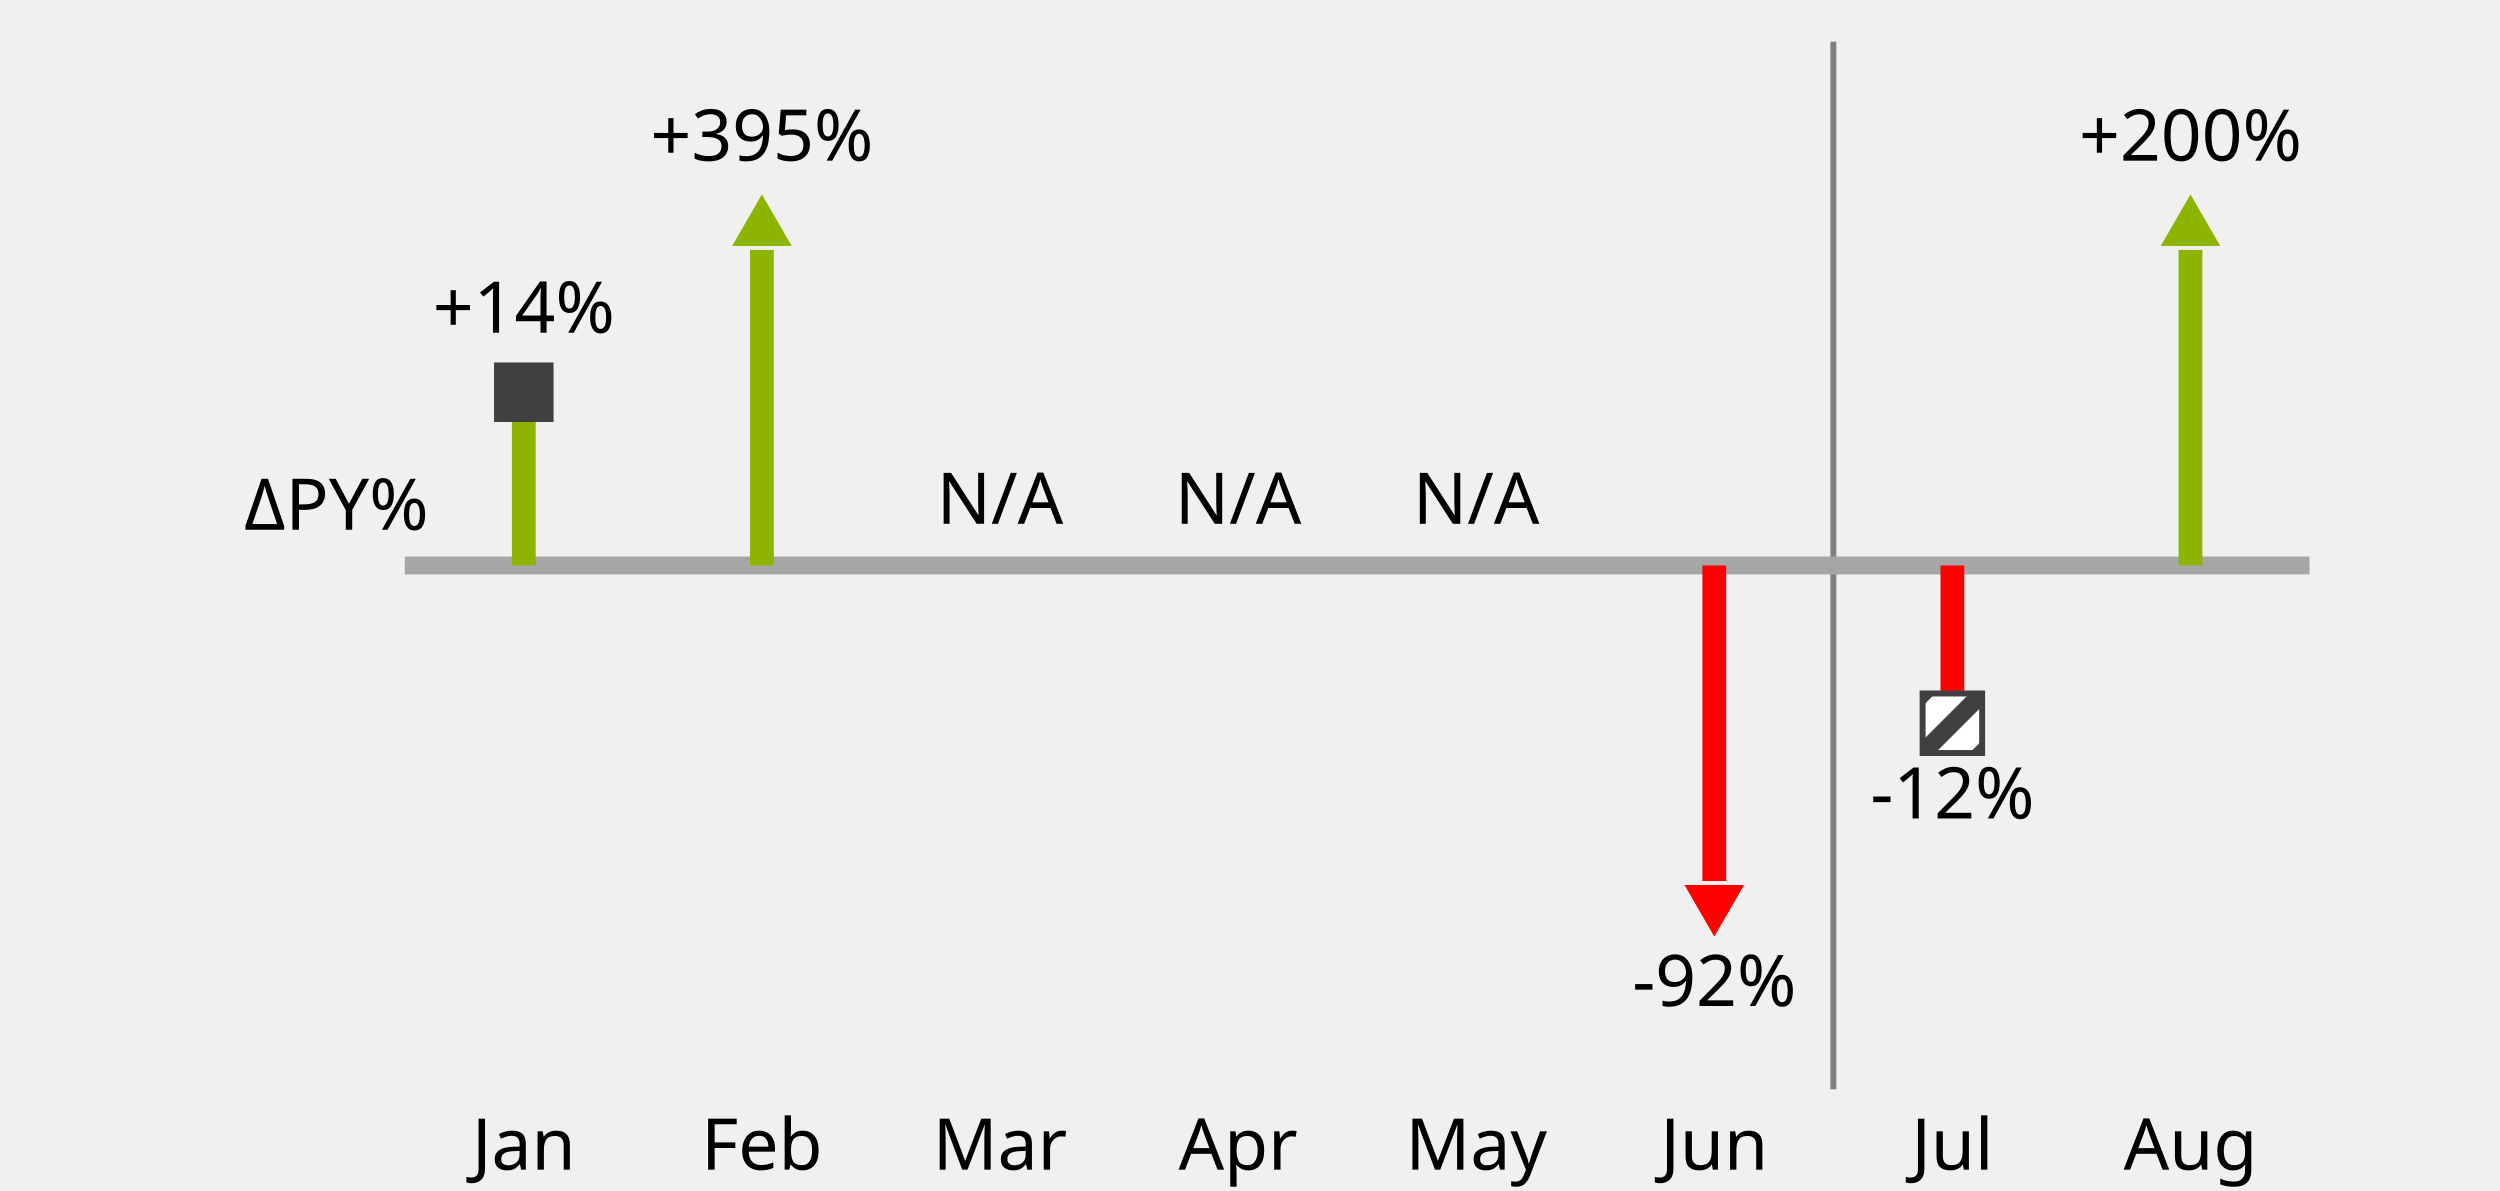
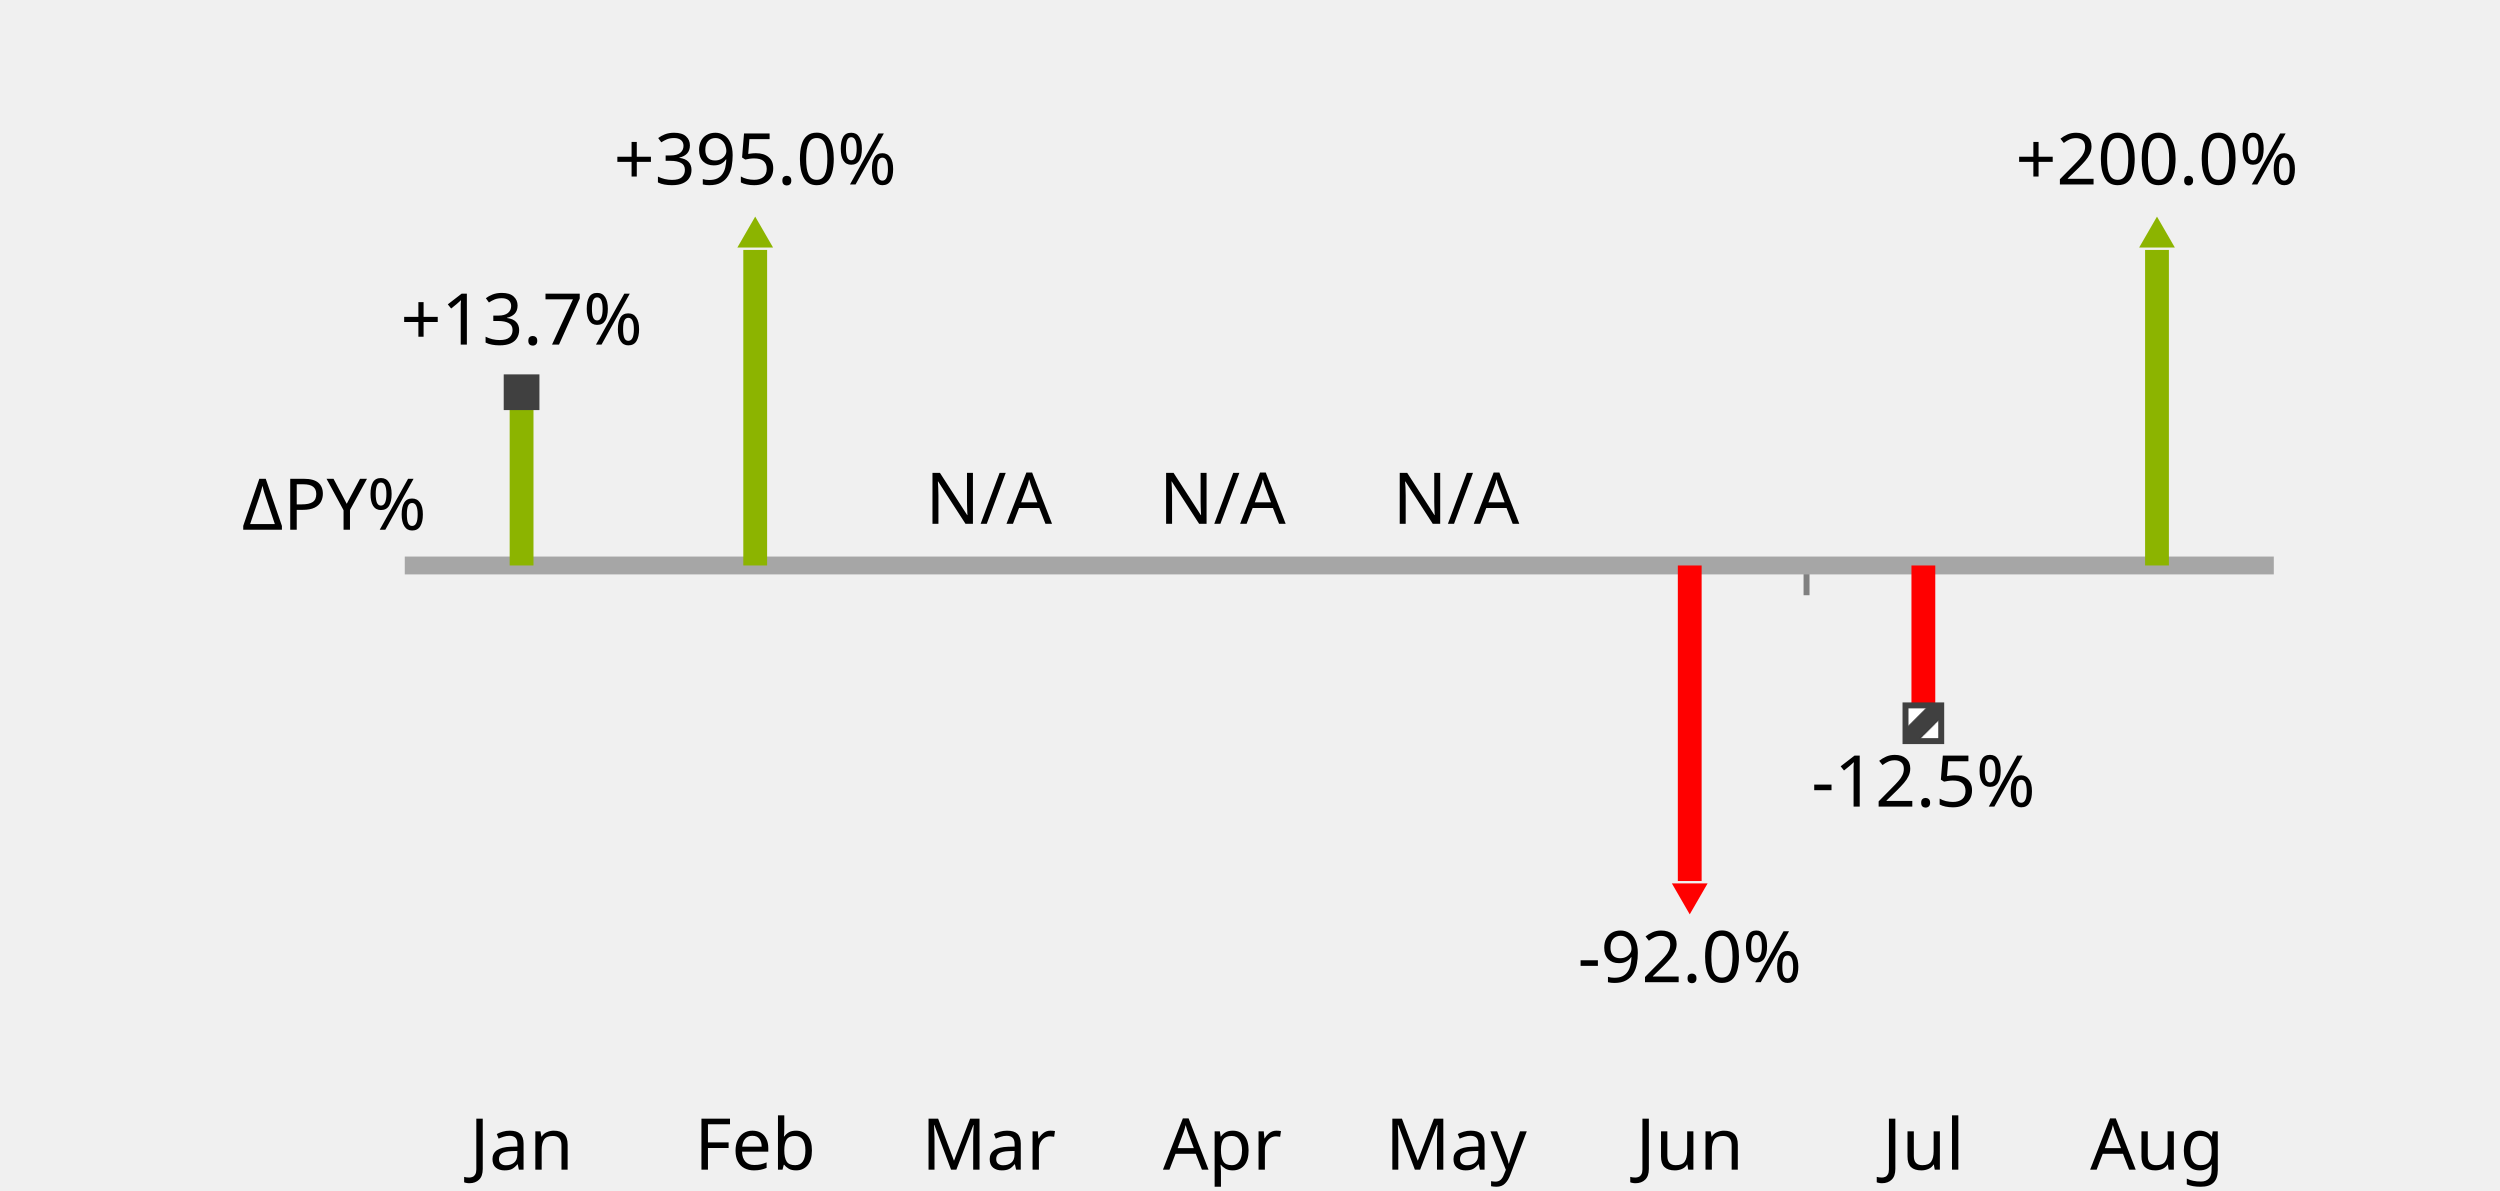
<svg xmlns="http://www.w3.org/2000/svg" version="1.1" class="marks" width="420" height="200" viewBox="0 0 420 200">
  <defs>
    <pattern id="pp-diagonal-stripe-3-404040-FFFFFF" patternUnits="userSpaceOnUse" width="10" height="10">
      <rect width="10" height="10" fill="#FFFFFF" />
      <path d="M-1,1 l2,-2 M0,10 l10,-10 M9,11 l2,-2" stroke="#404040" stroke-width="3" />
    </pattern>
  </defs>
  <g fill="none" stroke-miterlimit="4" transform="translate(68,7)">
    <g class="mark-group role-frame root" role="graphics-object" aria-roledescription="group mark container">
      <g transform="translate(0,0)">
-         <path class="background" aria-hidden="true" d="M0,0h320v176h-320Z" />
+         <path class="background" aria-hidden="true" d="M0,0h314v176h-314Z" />
        <g>
          <g class="mark-group role-axis" role="graphics-symbol" aria-roledescription="axis" aria-label="X-axis for a discrete scale with 8 values: Jan, Feb, Mar, Apr, May, ending with Aug">
            <g transform="translate(0.5,176.5)">
              <path class="background" aria-hidden="true" d="M0,0h0v0h0Z" pointer-events="none" />
              <g>
                <g class="mark-text role-axis-label" pointer-events="none">
-                   <text text-anchor="middle" transform="translate(19.5,13)" font-family="Segoe UI" font-size="12px" fill="#000000" opacity="1">Jan</text>
-                   <text text-anchor="middle" transform="translate(59.5,13)" font-family="Segoe UI" font-size="12px" fill="#000000" opacity="1">Feb</text>
-                   <text text-anchor="middle" transform="translate(99.5,13)" font-family="Segoe UI" font-size="12px" fill="#000000" opacity="1">Mar</text>
-                   <text text-anchor="middle" transform="translate(139.5,13)" font-family="Segoe UI" font-size="12px" fill="#000000" opacity="1">Apr</text>
-                   <text text-anchor="middle" transform="translate(179.5,13)" font-family="Segoe UI" font-size="12px" fill="#000000" opacity="1">May</text>
-                   <text text-anchor="middle" transform="translate(219.5,13)" font-family="Segoe UI" font-size="12px" fill="#000000" opacity="1">Jun</text>
-                   <text text-anchor="middle" transform="translate(259.5,13)" font-family="Segoe UI" font-size="12px" fill="#000000" opacity="1">Jul</text>
-                   <text text-anchor="middle" transform="translate(299.5,13)" font-family="Segoe UI" font-size="12px" fill="#000000" opacity="1">Aug</text>
+                   <text text-anchor="middle" transform="translate(19.125,13)" font-family="Segoe UI" font-size="12px" fill="#000000" opacity="1">Jan</text>
+                   <text text-anchor="middle" transform="translate(58.375,13)" font-family="Segoe UI" font-size="12px" fill="#000000" opacity="1">Feb</text>
+                   <text text-anchor="middle" transform="translate(97.625,13)" font-family="Segoe UI" font-size="12px" fill="#000000" opacity="1">Mar</text>
+                   <text text-anchor="middle" transform="translate(136.875,13)" font-family="Segoe UI" font-size="12px" fill="#000000" opacity="1">Apr</text>
+                   <text text-anchor="middle" transform="translate(176.125,13)" font-family="Segoe UI" font-size="12px" fill="#000000" opacity="1">May</text>
+                   <text text-anchor="middle" transform="translate(215.375,13)" font-family="Segoe UI" font-size="12px" fill="#000000" opacity="1">Jun</text>
+                   <text text-anchor="middle" transform="translate(254.625,13)" font-family="Segoe UI" font-size="12px" fill="#000000" opacity="1">Jul</text>
+                   <text text-anchor="middle" transform="translate(293.875,13)" font-family="Segoe UI" font-size="12px" fill="#000000" opacity="1">Aug</text>
                </g>
              </g>
              <path class="foreground" aria-hidden="true" d="" pointer-events="none" display="none" />
            </g>
          </g>
          <g class="mark-symbol role-mark layer_0_marks" role="graphics-object" aria-roledescription="symbol mark container">
-             <path aria-label="Period: Jan" role="graphics-symbol" aria-roledescription="point" transform="translate(20,0)" d="M2.739,0A2.739,2.739,0,1,1,-2.739,0A2.739,2.739,0,1,1,2.739,0" stroke="#4c78a8" stroke-width="2" opacity="0" />
-             <path aria-label="Period: Feb" role="graphics-symbol" aria-roledescription="point" transform="translate(60,0)" d="M2.739,0A2.739,2.739,0,1,1,-2.739,0A2.739,2.739,0,1,1,2.739,0" stroke="#4c78a8" stroke-width="2" opacity="0" />
-             <path aria-label="Period: Mar" role="graphics-symbol" aria-roledescription="point" transform="translate(100,0)" d="M2.739,0A2.739,2.739,0,1,1,-2.739,0A2.739,2.739,0,1,1,2.739,0" stroke="#4c78a8" stroke-width="2" opacity="0" />
-             <path aria-label="Period: Apr" role="graphics-symbol" aria-roledescription="point" transform="translate(140,0)" d="M2.739,0A2.739,2.739,0,1,1,-2.739,0A2.739,2.739,0,1,1,2.739,0" stroke="#4c78a8" stroke-width="2" opacity="0" />
-             <path aria-label="Period: May" role="graphics-symbol" aria-roledescription="point" transform="translate(180,0)" d="M2.739,0A2.739,2.739,0,1,1,-2.739,0A2.739,2.739,0,1,1,2.739,0" stroke="#4c78a8" stroke-width="2" opacity="0" />
-             <path aria-label="Period: Jun" role="graphics-symbol" aria-roledescription="point" transform="translate(220,0)" d="M2.739,0A2.739,2.739,0,1,1,-2.739,0A2.739,2.739,0,1,1,2.739,0" stroke="#4c78a8" stroke-width="2" opacity="0" />
-             <path aria-label="Period: Jul" role="graphics-symbol" aria-roledescription="point" transform="translate(260,0)" d="M2.739,0A2.739,2.739,0,1,1,-2.739,0A2.739,2.739,0,1,1,2.739,0" stroke="#4c78a8" stroke-width="2" opacity="0" />
-             <path aria-label="Period: Aug" role="graphics-symbol" aria-roledescription="point" transform="translate(300,0)" d="M2.739,0A2.739,2.739,0,1,1,-2.739,0A2.739,2.739,0,1,1,2.739,0" stroke="#4c78a8" stroke-width="2" opacity="0" />
+             <path aria-label="Period: Jan" role="graphics-symbol" aria-roledescription="point" transform="translate(19.625,0)" d="M2.739,0A2.739,2.739,0,1,1,-2.739,0A2.739,2.739,0,1,1,2.739,0" stroke="#4c78a8" stroke-width="2" opacity="0" />
+             <path aria-label="Period: Feb" role="graphics-symbol" aria-roledescription="point" transform="translate(58.875,0)" d="M2.739,0A2.739,2.739,0,1,1,-2.739,0A2.739,2.739,0,1,1,2.739,0" stroke="#4c78a8" stroke-width="2" opacity="0" />
+             <path aria-label="Period: Mar" role="graphics-symbol" aria-roledescription="point" transform="translate(98.125,0)" d="M2.739,0A2.739,2.739,0,1,1,-2.739,0A2.739,2.739,0,1,1,2.739,0" stroke="#4c78a8" stroke-width="2" opacity="0" />
+             <path aria-label="Period: Apr" role="graphics-symbol" aria-roledescription="point" transform="translate(137.375,0)" d="M2.739,0A2.739,2.739,0,1,1,-2.739,0A2.739,2.739,0,1,1,2.739,0" stroke="#4c78a8" stroke-width="2" opacity="0" />
+             <path aria-label="Period: May" role="graphics-symbol" aria-roledescription="point" transform="translate(176.625,0)" d="M2.739,0A2.739,2.739,0,1,1,-2.739,0A2.739,2.739,0,1,1,2.739,0" stroke="#4c78a8" stroke-width="2" opacity="0" />
+             <path aria-label="Period: Jun" role="graphics-symbol" aria-roledescription="point" transform="translate(215.875,0)" d="M2.739,0A2.739,2.739,0,1,1,-2.739,0A2.739,2.739,0,1,1,2.739,0" stroke="#4c78a8" stroke-width="2" opacity="0" />
+             <path aria-label="Period: Jul" role="graphics-symbol" aria-roledescription="point" transform="translate(255.125,0)" d="M2.739,0A2.739,2.739,0,1,1,-2.739,0A2.739,2.739,0,1,1,2.739,0" stroke="#4c78a8" stroke-width="2" opacity="0" />
+             <path aria-label="Period: Aug" role="graphics-symbol" aria-roledescription="point" transform="translate(294.375,0)" d="M2.739,0A2.739,2.739,0,1,1,-2.739,0A2.739,2.739,0,1,1,2.739,0" stroke="#4c78a8" stroke-width="2" opacity="0" />
          </g>
          <g class="mark-symbol role-mark layer_1_marks" role="graphics-object" aria-roledescription="symbol mark container">
-             <path aria-label="Period: Jan" role="graphics-symbol" aria-roledescription="point" transform="translate(20,176)" d="M2.739,0A2.739,2.739,0,1,1,-2.739,0A2.739,2.739,0,1,1,2.739,0" stroke="#4c78a8" stroke-width="2" opacity="0" />
-             <path aria-label="Period: Feb" role="graphics-symbol" aria-roledescription="point" transform="translate(60,176)" d="M2.739,0A2.739,2.739,0,1,1,-2.739,0A2.739,2.739,0,1,1,2.739,0" stroke="#4c78a8" stroke-width="2" opacity="0" />
-             <path aria-label="Period: Mar" role="graphics-symbol" aria-roledescription="point" transform="translate(100,176)" d="M2.739,0A2.739,2.739,0,1,1,-2.739,0A2.739,2.739,0,1,1,2.739,0" stroke="#4c78a8" stroke-width="2" opacity="0" />
-             <path aria-label="Period: Apr" role="graphics-symbol" aria-roledescription="point" transform="translate(140,176)" d="M2.739,0A2.739,2.739,0,1,1,-2.739,0A2.739,2.739,0,1,1,2.739,0" stroke="#4c78a8" stroke-width="2" opacity="0" />
-             <path aria-label="Period: May" role="graphics-symbol" aria-roledescription="point" transform="translate(180,176)" d="M2.739,0A2.739,2.739,0,1,1,-2.739,0A2.739,2.739,0,1,1,2.739,0" stroke="#4c78a8" stroke-width="2" opacity="0" />
-             <path aria-label="Period: Jun" role="graphics-symbol" aria-roledescription="point" transform="translate(220,176)" d="M2.739,0A2.739,2.739,0,1,1,-2.739,0A2.739,2.739,0,1,1,2.739,0" stroke="#4c78a8" stroke-width="2" opacity="0" />
-             <path aria-label="Period: Jul" role="graphics-symbol" aria-roledescription="point" transform="translate(260,176)" d="M2.739,0A2.739,2.739,0,1,1,-2.739,0A2.739,2.739,0,1,1,2.739,0" stroke="#4c78a8" stroke-width="2" opacity="0" />
-             <path aria-label="Period: Aug" role="graphics-symbol" aria-roledescription="point" transform="translate(300,176)" d="M2.739,0A2.739,2.739,0,1,1,-2.739,0A2.739,2.739,0,1,1,2.739,0" stroke="#4c78a8" stroke-width="2" opacity="0" />
+             <path aria-label="Period: Jan" role="graphics-symbol" aria-roledescription="point" transform="translate(19.625,176)" d="M2.739,0A2.739,2.739,0,1,1,-2.739,0A2.739,2.739,0,1,1,2.739,0" stroke="#4c78a8" stroke-width="2" opacity="0" />
+             <path aria-label="Period: Feb" role="graphics-symbol" aria-roledescription="point" transform="translate(58.875,176)" d="M2.739,0A2.739,2.739,0,1,1,-2.739,0A2.739,2.739,0,1,1,2.739,0" stroke="#4c78a8" stroke-width="2" opacity="0" />
+             <path aria-label="Period: Mar" role="graphics-symbol" aria-roledescription="point" transform="translate(98.125,176)" d="M2.739,0A2.739,2.739,0,1,1,-2.739,0A2.739,2.739,0,1,1,2.739,0" stroke="#4c78a8" stroke-width="2" opacity="0" />
+             <path aria-label="Period: Apr" role="graphics-symbol" aria-roledescription="point" transform="translate(137.375,176)" d="M2.739,0A2.739,2.739,0,1,1,-2.739,0A2.739,2.739,0,1,1,2.739,0" stroke="#4c78a8" stroke-width="2" opacity="0" />
+             <path aria-label="Period: May" role="graphics-symbol" aria-roledescription="point" transform="translate(176.625,176)" d="M2.739,0A2.739,2.739,0,1,1,-2.739,0A2.739,2.739,0,1,1,2.739,0" stroke="#4c78a8" stroke-width="2" opacity="0" />
+             <path aria-label="Period: Jun" role="graphics-symbol" aria-roledescription="point" transform="translate(215.875,176)" d="M2.739,0A2.739,2.739,0,1,1,-2.739,0A2.739,2.739,0,1,1,2.739,0" stroke="#4c78a8" stroke-width="2" opacity="0" />
+             <path aria-label="Period: Jul" role="graphics-symbol" aria-roledescription="point" transform="translate(255.125,176)" d="M2.739,0A2.739,2.739,0,1,1,-2.739,0A2.739,2.739,0,1,1,2.739,0" stroke="#4c78a8" stroke-width="2" opacity="0" />
+             <path aria-label="Period: Aug" role="graphics-symbol" aria-roledescription="point" transform="translate(294.375,176)" d="M2.739,0A2.739,2.739,0,1,1,-2.739,0A2.739,2.739,0,1,1,2.739,0" stroke="#4c78a8" stroke-width="2" opacity="0" />
          </g>
          <g class="mark-rect role-mark layer_2_marks" role="graphics-object" aria-roledescription="rect mark container">
-             <path aria-label="Period: Jan" role="graphics-symbol" aria-roledescription="bar" d="M-3.552713678800501e-15,0h40v176h-40Z" opacity="1" />
-             <path aria-label="Period: Feb" role="graphics-symbol" aria-roledescription="bar" d="M40,0h40v176h-40Z" opacity="1" />
-             <path aria-label="Period: Mar" role="graphics-symbol" aria-roledescription="bar" d="M80,0h40v176h-40Z" opacity="1" />
-             <path aria-label="Period: Apr" role="graphics-symbol" aria-roledescription="bar" d="M120,0h40v176h-40Z" opacity="1" />
-             <path aria-label="Period: May" role="graphics-symbol" aria-roledescription="bar" d="M160,0h40v176h-40Z" opacity="1" />
-             <path aria-label="Period: Jun" role="graphics-symbol" aria-roledescription="bar" d="M200,0h40v176h-40Z" opacity="1" />
-             <path aria-label="Period: Jul" role="graphics-symbol" aria-roledescription="bar" d="M240,0h40v176h-40Z" opacity="1" />
-             <path aria-label="Period: Aug" role="graphics-symbol" aria-roledescription="bar" d="M280,0h40v176h-40Z" opacity="1" />
+             <path aria-label="Period: Jan" role="graphics-symbol" aria-roledescription="bar" d="M-7.105427357601002e-15,0h39.25v176h-39.25Z" opacity="1" />
+             <path aria-label="Period: Feb" role="graphics-symbol" aria-roledescription="bar" d="M39.25,0h39.25v176h-39.25Z" opacity="1" />
+             <path aria-label="Period: Mar" role="graphics-symbol" aria-roledescription="bar" d="M78.5,0h39.25v176h-39.25Z" opacity="1" />
+             <path aria-label="Period: Apr" role="graphics-symbol" aria-roledescription="bar" d="M117.75,0h39.25v176h-39.25Z" opacity="1" />
+             <path aria-label="Period: May" role="graphics-symbol" aria-roledescription="bar" d="M157,0h39.25v176h-39.25Z" opacity="1" />
+             <path aria-label="Period: Jun" role="graphics-symbol" aria-roledescription="bar" d="M196.25,0h39.25v176h-39.25Z" opacity="1" />
+             <path aria-label="Period: Jul" role="graphics-symbol" aria-roledescription="bar" d="M235.5,0h39.25v176h-39.25Z" opacity="1" />
+             <path aria-label="Period: Aug" role="graphics-symbol" aria-roledescription="bar" d="M274.75,0h39.25v176h-39.25Z" opacity="1" />
          </g>
          <g class="mark-rule role-mark layer_3_marks" role="graphics-object" aria-roledescription="rule mark container">
-             <line aria-label="Period: Jul" role="graphics-symbol" aria-roledescription="rule mark" transform="translate(240,0)" x2="0" y2="176" stroke="#808080" stroke-width="1" />
+             <line aria-label="Period: Jul" role="graphics-symbol" aria-roledescription="rule mark" transform="translate(235.5,88)" x2="0" y2="5" stroke="#808080" stroke-width="1" />
          </g>
          <g class="mark-rule role-mark layer_4_marks" role="graphics-symbol" aria-roledescription="rule mark container">
-             <line transform="translate(0,88)" x2="320" y2="0" stroke="#A6A6A6" stroke-width="3" />
+             <line transform="translate(0,88)" x2="314" y2="0" stroke="#A6A6A6" stroke-width="3" />
          </g>
          <g class="mark-rule role-mark layer_5_marks" role="graphics-symbol" aria-roledescription="rule mark container" />
          <g class="mark-rule role-mark layer_6_marks" role="graphics-symbol" aria-roledescription="rule mark container" />
          <g class="mark-rule role-mark layer_7_marks" role="graphics-object" aria-roledescription="rule mark container">
-             <line aria-label="Period: Jan; Δ%: +14%" role="graphics-symbol" aria-roledescription="rule mark" transform="translate(20,58.89535)" x2="0" y2="29.105" stroke="#8CB400" stroke-width="4" stroke-linecap="butt" opacity="1" />
-             <line aria-label="Period: Feb; Δ%: +395%" role="graphics-symbol" aria-roledescription="rule mark" transform="translate(60,34.98795)" x2="0" y2="53.012" stroke="#8CB400" stroke-width="4" stroke-linecap="butt" opacity="1" />
-             <line aria-label="Period: Jun; Δ%: -92%" role="graphics-symbol" aria-roledescription="rule mark" transform="translate(220,141.012)" x2="0" y2="-53.012" stroke="#FF0000" stroke-width="4" stroke-linecap="butt" opacity="1" />
-             <line aria-label="Period: Jul; Δ%: -12%" role="graphics-symbol" aria-roledescription="rule mark" transform="translate(260,114.506)" x2="0" y2="-26.506" stroke="#FF0000" stroke-width="4" stroke-linecap="butt" opacity="1" />
-             <line aria-label="Period: Aug; Δ%: +200%" role="graphics-symbol" aria-roledescription="rule mark" transform="translate(300,34.98795)" x2="0" y2="53.012" stroke="#8CB400" stroke-width="4" stroke-linecap="butt" opacity="1" />
+             <line aria-label="Period: Jan; Δ%: +13.7%" role="graphics-symbol" aria-roledescription="rule mark" transform="translate(19.625,58.89535)" x2="0" y2="29.105" stroke="#8CB400" stroke-width="4" stroke-linecap="butt" opacity="1" />
+             <line aria-label="Period: Feb; Δ%: +395.0%" role="graphics-symbol" aria-roledescription="rule mark" transform="translate(58.875,34.98795)" x2="0" y2="53.012" stroke="#8CB400" stroke-width="4" stroke-linecap="butt" opacity="1" />
+             <line aria-label="Period: Jun; Δ%: -92.0%" role="graphics-symbol" aria-roledescription="rule mark" transform="translate(215.875,141.012)" x2="0" y2="-53.012" stroke="#FF0000" stroke-width="4" stroke-linecap="butt" opacity="1" />
+             <line aria-label="Period: Jul; Δ%: -12.5%" role="graphics-symbol" aria-roledescription="rule mark" transform="translate(255.125,114.506)" x2="0" y2="-26.506" stroke="#FF0000" stroke-width="4" stroke-linecap="butt" opacity="1" />
+             <line aria-label="Period: Aug; Δ%: +200.0%" role="graphics-symbol" aria-roledescription="rule mark" transform="translate(294.375,34.98795)" x2="0" y2="53.012" stroke="#8CB400" stroke-width="4" stroke-linecap="butt" opacity="1" />
          </g>
          <g class="mark-symbol role-mark layer_8_marks" role="graphics-object" aria-roledescription="symbol mark container">
-             <path aria-label="Period: Jul" role="graphics-symbol" aria-roledescription="square" transform="translate(260,114.506)" d="M-5,-5h10v10h-10Z" fill="#FFFFFF" stroke-width="2" opacity="1" />
+             <path aria-label="Period: Jul" role="graphics-symbol" aria-roledescription="square" transform="translate(255.125,114.506)" d="M-3,-3h6v6h-6Z" fill="#FFFFFF" stroke-width="2" opacity="1" />
          </g>
          <g class="mark-symbol role-mark layer_9_marks" role="graphics-object" aria-roledescription="symbol mark container">
-             <path aria-label="Period: Jan" role="graphics-symbol" aria-roledescription="square" transform="translate(20,58.89535)" d="M-5,-5h10v10h-10Z" fill="#404040" stroke-width="1" opacity="1" />
-             <path aria-label="Period: Jul" role="graphics-symbol" aria-roledescription="square" transform="translate(260,114.506)" d="M-5,-5h10v10h-10Z" fill="url(#pp-diagonal-stripe-3-404040-FFFFFF)" stroke="#404040" stroke-width="1" opacity="1" />
+             <path aria-label="Period: Jan" role="graphics-symbol" aria-roledescription="square" transform="translate(19.625,58.89535)" d="M-3,-3h6v6h-6Z" fill="#404040" stroke-width="1" opacity="1" />
+             <path aria-label="Period: Jul" role="graphics-symbol" aria-roledescription="square" transform="translate(255.125,114.506)" d="M-3,-3h6v6h-6Z" fill="url(#pp-diagonal-stripe-3-404040-FFFFFF)" stroke="#404040" stroke-width="1" opacity="1" />
          </g>
          <g class="mark-text role-mark layer_10_marks" role="graphics-object" aria-roledescription="text mark container">
-             <text aria-label="Period: Jan" role="graphics-symbol" aria-roledescription="text mark" text-anchor="middle" transform="translate(20,48.89535)" font-family="Segoe UI" font-size="12px" fill="#000000">+14%</text>
-             <text aria-label="Period: Feb" role="graphics-symbol" aria-roledescription="text mark" text-anchor="middle" transform="translate(60,19.98795)" font-family="Segoe UI" font-size="12px" fill="#000000">+395%</text>
-             <text aria-label="Period: Mar" role="graphics-symbol" aria-roledescription="text mark" text-anchor="middle" transform="translate(100,81)" font-family="Segoe UI" font-size="12px" fill="#000000">N/A</text>
-             <text aria-label="Period: Apr" role="graphics-symbol" aria-roledescription="text mark" text-anchor="middle" transform="translate(140,81)" font-family="Segoe UI" font-size="12px" fill="#000000">N/A</text>
-             <text aria-label="Period: May" role="graphics-symbol" aria-roledescription="text mark" text-anchor="middle" transform="translate(180,81)" font-family="Segoe UI" font-size="12px" fill="#000000">N/A</text>
-             <text aria-label="Period: Jun" role="graphics-symbol" aria-roledescription="text mark" text-anchor="middle" transform="translate(220,162.012)" font-family="Segoe UI" font-size="12px" fill="#000000">-92%</text>
-             <text aria-label="Period: Jul" role="graphics-symbol" aria-roledescription="text mark" text-anchor="middle" transform="translate(260,130.506)" font-family="Segoe UI" font-size="12px" fill="#000000">-12%</text>
-             <text aria-label="Period: Aug" role="graphics-symbol" aria-roledescription="text mark" text-anchor="middle" transform="translate(300,19.98795)" font-family="Segoe UI" font-size="12px" fill="#000000">+200%</text>
+             <text aria-label="Period: Jan" role="graphics-symbol" aria-roledescription="text mark" text-anchor="middle" transform="translate(19.625,50.89535)" font-family="Segoe UI" font-size="12px" fill="#000000">+13.7%</text>
+             <text aria-label="Period: Feb" role="graphics-symbol" aria-roledescription="text mark" text-anchor="middle" transform="translate(58.875,23.98795)" font-family="Segoe UI" font-size="12px" fill="#000000">+395.0%</text>
+             <text aria-label="Period: Mar" role="graphics-symbol" aria-roledescription="text mark" text-anchor="middle" transform="translate(98.125,81)" font-family="Segoe UI" font-size="12px" fill="#000000">N/A</text>
+             <text aria-label="Period: Apr" role="graphics-symbol" aria-roledescription="text mark" text-anchor="middle" transform="translate(137.375,81)" font-family="Segoe UI" font-size="12px" fill="#000000">N/A</text>
+             <text aria-label="Period: May" role="graphics-symbol" aria-roledescription="text mark" text-anchor="middle" transform="translate(176.625,81)" font-family="Segoe UI" font-size="12px" fill="#000000">N/A</text>
+             <text aria-label="Period: Jun" role="graphics-symbol" aria-roledescription="text mark" text-anchor="middle" transform="translate(215.875,158.012)" font-family="Segoe UI" font-size="12px" fill="#000000">-92.0%</text>
+             <text aria-label="Period: Jul" role="graphics-symbol" aria-roledescription="text mark" text-anchor="middle" transform="translate(255.125,128.506)" font-family="Segoe UI" font-size="12px" fill="#000000">-12.5%</text>
+             <text aria-label="Period: Aug" role="graphics-symbol" aria-roledescription="text mark" text-anchor="middle" transform="translate(294.375,23.98795)" font-family="Segoe UI" font-size="12px" fill="#000000">+200.0%</text>
          </g>
          <g class="mark-symbol role-mark layer_11_marks" role="graphics-object" aria-roledescription="symbol mark container">
-             <path aria-label="Period: Feb" role="graphics-symbol" aria-roledescription="point" transform="translate(60,29.98795)" d="M0,-4.33L-5,4.33L5,4.33Z" fill="#8CB400" stroke-width="2" opacity="1" />
-             <path aria-label="Period: Jun" role="graphics-symbol" aria-roledescription="point" transform="translate(220,146.012)" d="M0,4.33L-5,-4.33L5,-4.33Z" fill="#FF0000" stroke-width="2" opacity="1" />
-             <path aria-label="Period: Aug" role="graphics-symbol" aria-roledescription="point" transform="translate(300,29.98795)" d="M0,-4.33L-5,4.33L5,4.33Z" fill="#8CB400" stroke-width="2" opacity="1" />
+             <path aria-label="Period: Feb" role="graphics-symbol" aria-roledescription="point" transform="translate(58.875,31.98795)" d="M0,-2.598L-3,2.598L3,2.598Z" fill="#8CB400" stroke-width="2" opacity="1" />
+             <path aria-label="Period: Jun" role="graphics-symbol" aria-roledescription="point" transform="translate(215.875,144.012)" d="M0,2.598L-3,-2.598L3,-2.598Z" fill="#FF0000" stroke-width="2" opacity="1" />
+             <path aria-label="Period: Aug" role="graphics-symbol" aria-roledescription="point" transform="translate(294.375,31.98795)" d="M0,-2.598L-3,2.598L3,2.598Z" fill="#8CB400" stroke-width="2" opacity="1" />
          </g>
          <g class="mark-text role-mark layer_12_marks" role="graphics-object" aria-roledescription="text mark container">
-             <text aria-label="Period: Jan" role="graphics-symbol" aria-roledescription="text mark" text-anchor="end" transform="translate(3.9994,82)" font-family="Segoe UI" font-size="12px" fill="#000000">ΔPY%</text>
+             <text aria-label="Period: Jan" role="graphics-symbol" aria-roledescription="text mark" text-anchor="end" transform="translate(3.6244,82)" font-family="Segoe UI" font-size="12px" fill="#000000">ΔPY%</text>
          </g>
        </g>
        <path class="foreground" aria-hidden="true" d="" display="none" />
      </g>
    </g>
  </g>
</svg>
